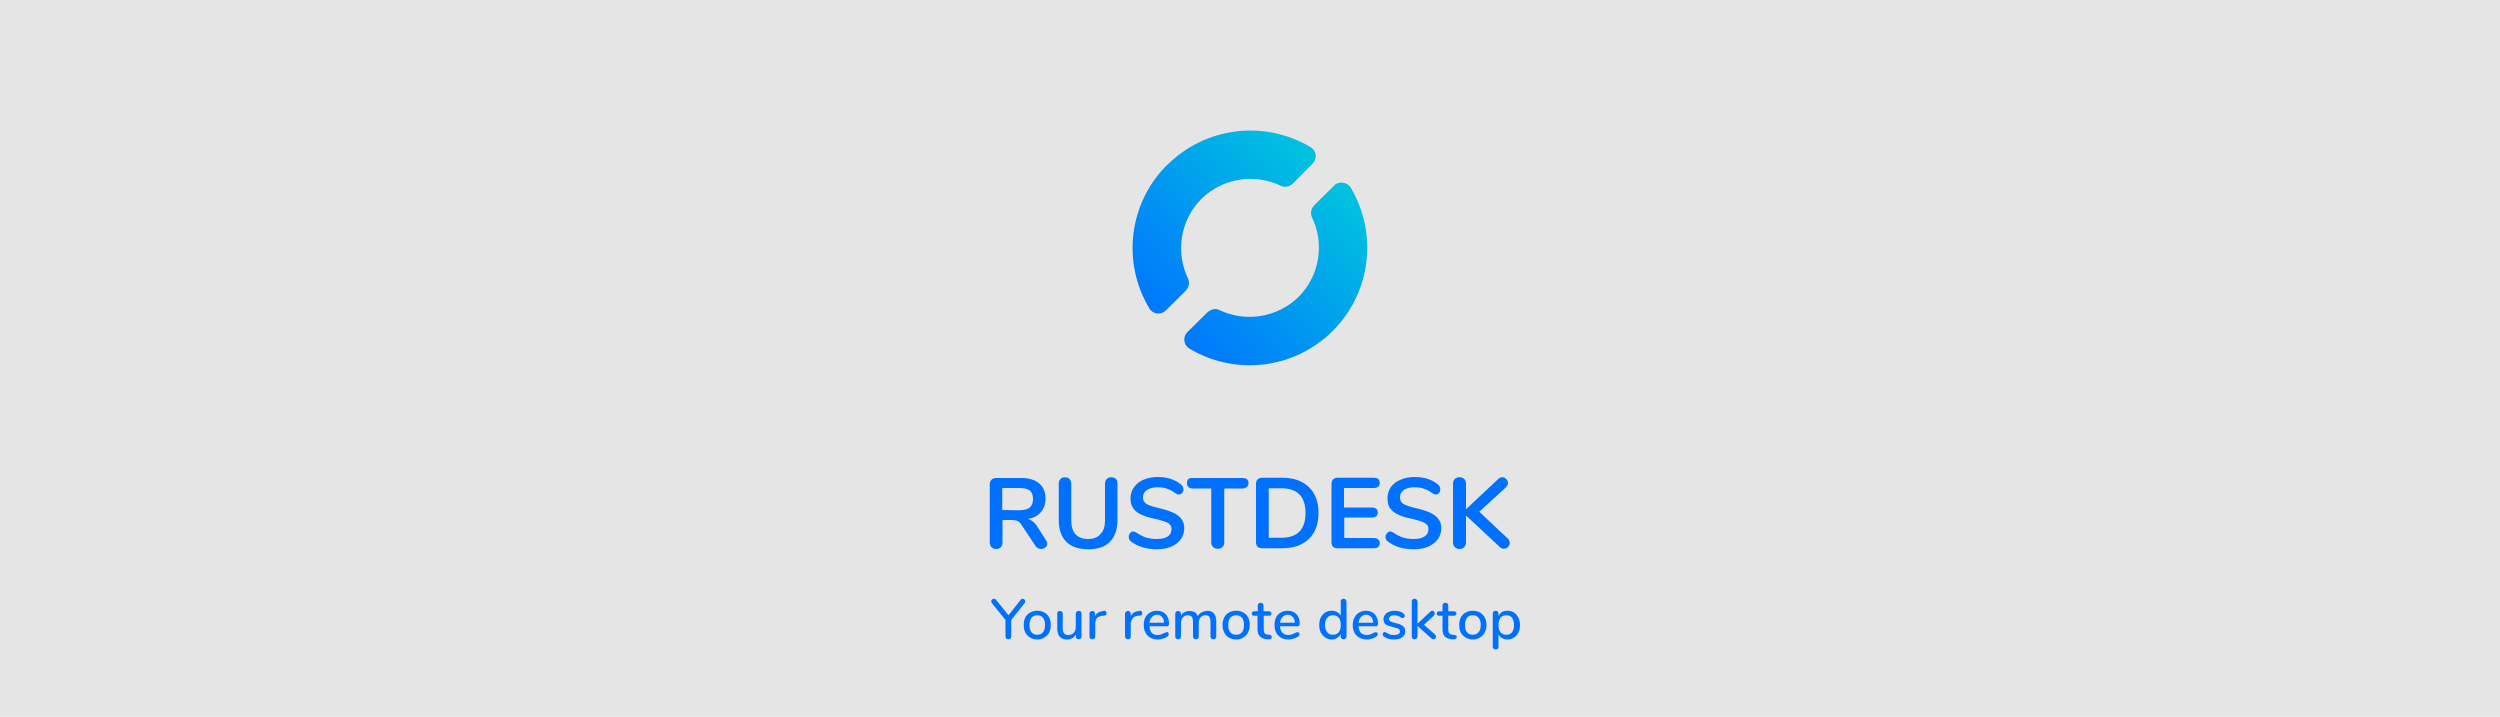
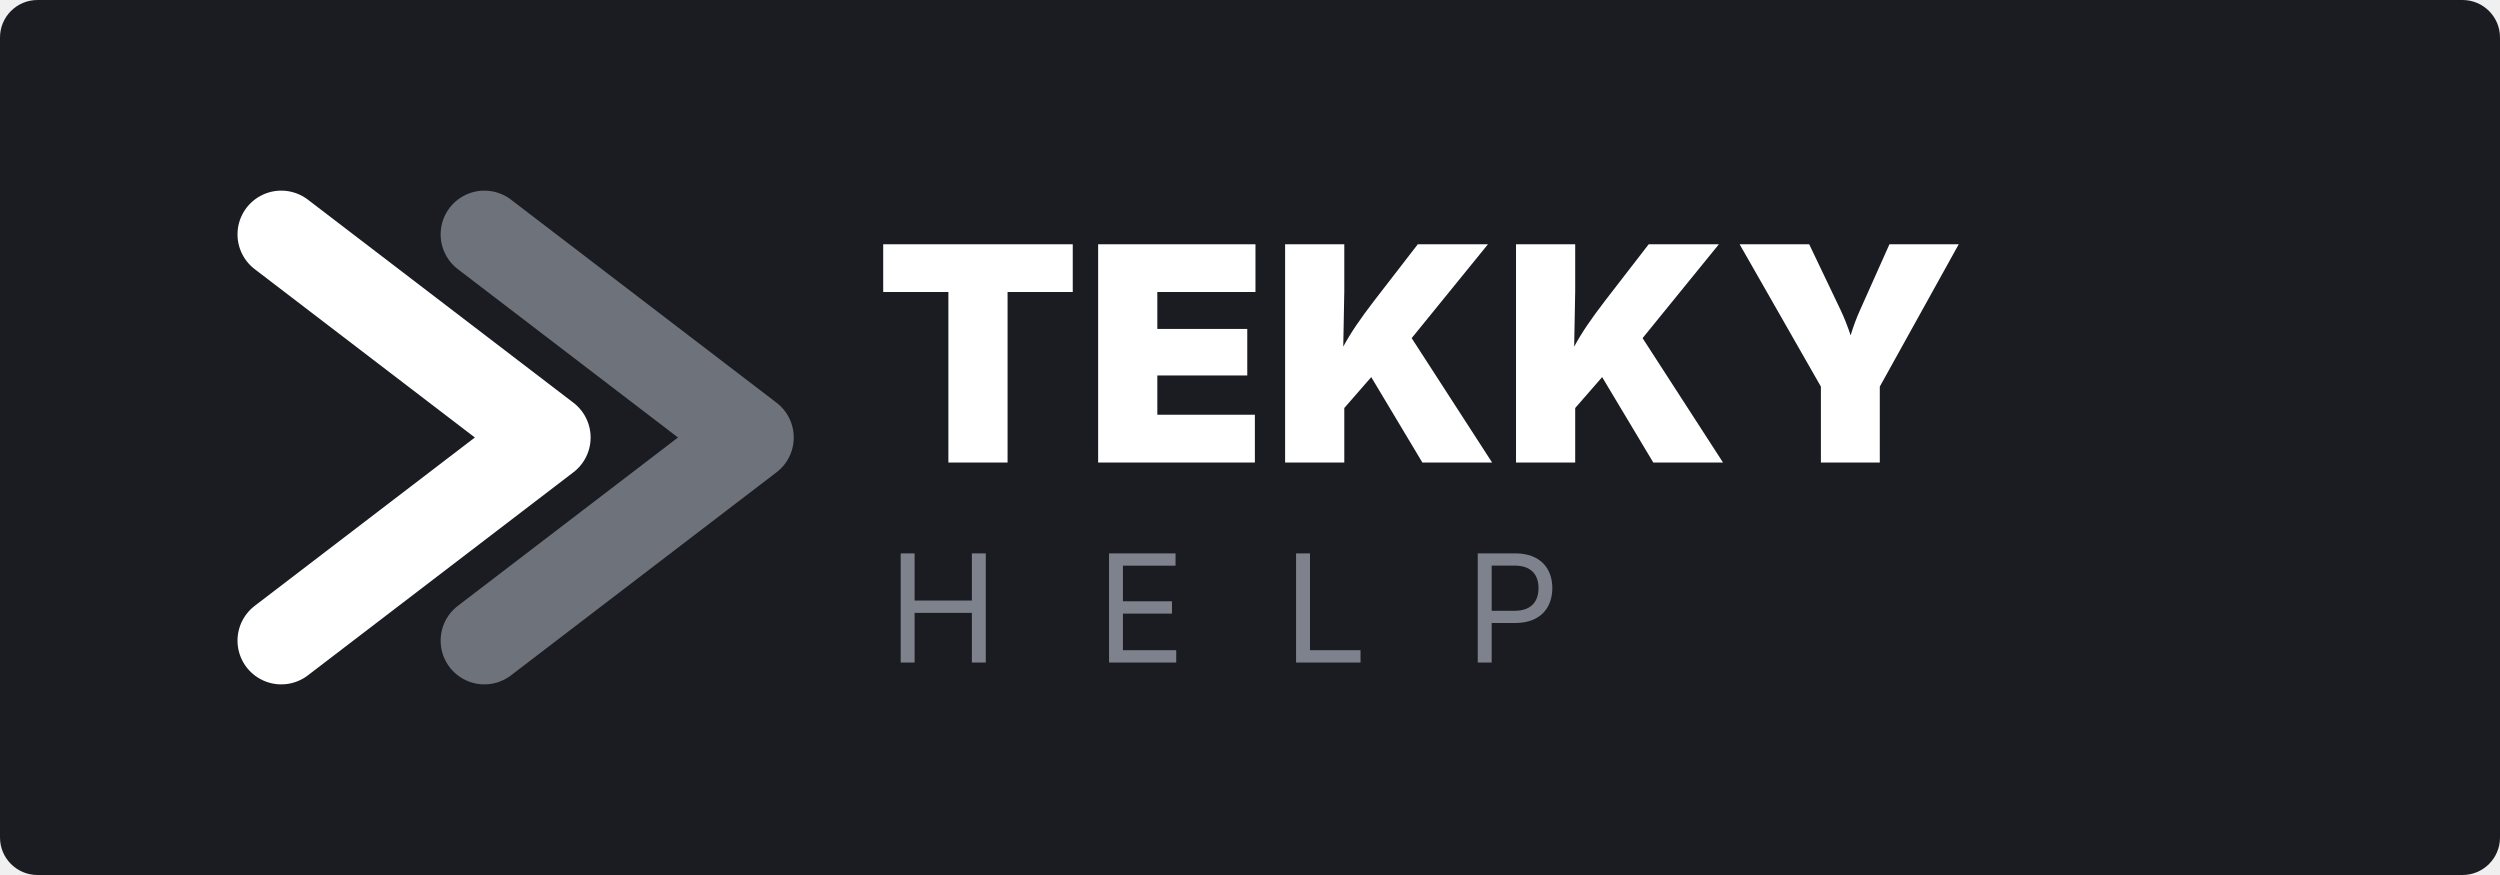
- <svg xmlns="http://www.w3.org/2000/svg" xmlns:xlink="http://www.w3.org/1999/xlink" xml:space="preserve" width="1000" height="286.6" style="clip-rule:evenodd;fill-rule:evenodd;stroke-linejoin:round;stroke-miterlimit:1.414">
-   <path d="M0 0h1000v286.6H0z" style="opacity:1;fill:#e5e5e5;fill-opacity:1;fill-rule:evenodd;stroke:none;stroke-width:.143px;stroke-linecap:butt;stroke-linejoin:miter;stroke-miterlimit:4;stroke-dasharray:none;stroke-dashoffset:0;stroke-opacity:1;marker:none" />
-   <defs>
-     <linearGradient xlink:href="#a" id="c" x1=".1" x2=".8" y1=".9" y2=".2" gradientTransform="matrix(94.00173 0 0 93.99768 453 52.2)" gradientUnits="userSpaceOnUse" />
-     <linearGradient id="a" x1=".1" x2=".8" y1=".9" y2=".2" gradientTransform="matrix(26.301 0 0 26.331 90.7 911.8)" gradientUnits="userSpaceOnUse">
-       <stop offset="0" stop-color="#004ba6" style="stop-color:#0071ff;stop-opacity:1" />
-       <stop offset="1" stop-color="#00bfe1" style="stop-color:#00bfe1;stop-opacity:1" />
-     </linearGradient>
-     <path id="b" d="M412.8 154.2h247V204h-247z" />
-   </defs>
-   <g style="clip-rule:evenodd;fill-rule:evenodd;stroke-linejoin:round;stroke-miterlimit:1.414">
-     <g style="font-size:40px;line-height:1.25;white-space:pre;shape-inside:url(#b);fill:#0071ff" transform="translate(-20 28.7)">
-       <path d="M438.4 187.4q.5.7.5 1.4 0 .9-.8 1.5-.7.6-1.7.6-.6 0-1.2-.3t-1-.9l-5.3-8q-.8-1.4-1.7-1.9-1-.5-2.4-.5H421v9q0 1.2-.7 1.9-.6.7-1.8.7-1.2 0-1.9-.7t-.7-2V165q0-1.2.7-1.8.7-.7 1.8-.7h10q4.8 0 7.3 2.2 2.5 2.1 2.5 6.1 0 3.3-1.9 5.4-1.8 2.1-5.2 2.7 1.2.3 2 1 1 .7 1.8 2zm-10.8-12q3 0 4.3-1.1 1.3-1.2 1.3-3.4 0-2.4-1.3-3.4-1.4-1-4.3-1h-6.7v8.8zm27.7 15.6q-5.8 0-8.8-3-3-3-3-8.8v-14.4q0-1.2.7-1.9.6-.7 1.8-.7 1.2 0 1.8.7.7.7.7 1.9v14.7q0 3.6 1.7 5.5 1.8 1.9 5 1.9 3.4 0 5-2 1.8-1.8 1.8-5.4v-14.7q0-1.2.7-1.9t1.8-.7q1.2 0 1.9.7.6.7.6 1.9v14.4q0 5.7-3 8.8-3 3-8.7 3zm27.4 0q-3 0-5.8-.8-2.7-.9-4.5-2.3-.9-.6-.9-1.9 0-.8.5-1.4.5-.7 1.2-.7t1.6.6q1.8 1.2 3.6 1.8 2 .6 4.2.6 3 0 4.5-1t1.5-3q0-1.6-1.4-2.4-1.5-.8-4.9-1.6-3.5-.7-5.7-1.7t-3.3-2.6q-1.1-1.5-1.1-4 0-2.4 1.4-4.4 1.4-2 3.8-3 2.6-1.1 5.7-1.1 5.7 0 9.3 3 .5.4.7.9.3.4.3 1 0 .9-.6 1.5-.4.6-1.1.6l-.8-.1-.9-.5q-1.6-1.2-3.2-1.7-1.5-.6-3.7-.6-2.7 0-4.3 1.1-1.6 1-1.6 3 0 1.7 1.4 2.6 1.4.8 4.8 1.6 3.5.8 5.7 1.8 2.3 1 3.4 2.5 1.2 1.5 1.2 3.8 0 2.5-1.4 4.4-1.3 1.9-3.9 3-2.4 1-5.7 1zm24.4-.2q-1.2 0-1.9-.7t-.7-1.8v-21.6h-7.3q-2.4 0-2.4-2.2t2.4-2H517q2.4 0 2.4 2t-2.4 2.2h-7.3v21.6q0 1.1-.7 1.8t-1.9.7zm17.8-.2q-1.2 0-1.9-.6-.6-.7-.6-1.8v-23.3q0-1.2.6-1.8.7-.7 1.9-.7h8q6.8 0 10.6 3.7 3.9 3.7 3.9 10.4t-3.9 10.4q-3.8 3.7-10.7 3.7zm7.6-4.2q9.7 0 9.7-9.9t-9.7-9.9h-5v19.8zm22.5 4.2q-1.1 0-1.8-.6-.6-.7-.6-1.8v-23.3q0-1.2.6-1.8.7-.7 1.8-.7h14.5q1.1 0 1.8.5.6.6.6 1.5 0 1-.6 1.6-.7.5-1.8.5h-11.9v7.8h11q1.2 0 1.9.5.6.5.6 1.5t-.6 1.5-1.8.5h-11v8.2h11.8q1.1 0 1.8.6.6.5.6 1.5t-.6 1.5-1.8.5zm30.5.4q-3.1 0-5.9-.8-2.7-.9-4.4-2.3-1-.6-1-1.9 0-.8.6-1.4.5-.7 1.2-.7t1.6.6q1.7 1.2 3.6 1.8 1.9.6 4.2.6 2.9 0 4.4-1 1.6-1 1.6-3 0-1.6-1.5-2.4-1.4-.8-4.8-1.6-3.5-.7-5.7-1.7t-3.4-2.6q-1-1.5-1-4 0-2.4 1.3-4.4 1.4-2 3.9-3 2.5-1.1 5.6-1.1 5.8 0 9.4 3 .5.4.7.9.2.4.2 1 0 .9-.5 1.5t-1.2.6l-.7-.1-.9-.5q-1.6-1.2-3.2-1.7-1.5-.6-3.8-.6-2.7 0-4.3 1.1-1.5 1-1.5 3 0 1.7 1.4 2.6 1.4.8 4.7 1.6 3.6.8 5.8 1.8 2.2 1 3.4 2.5 1.2 1.5 1.2 3.8 0 2.5-1.4 4.4-1.4 1.9-3.9 3-2.5 1-5.7 1zm37.6-4.3q.8.8.8 1.8 0 .9-.7 1.6-.7.7-1.6.7-1 0-1.9-.9l-13.3-12.4v10.8q0 1.1-.7 1.8-.7.8-1.9.8t-1.9-.8q-.7-.7-.7-1.8v-23.5q0-1.2.7-1.9t1.9-.7q1.2 0 1.9.7t.7 1.9V175l12.9-12.1q.7-.7 1.6-.7 1 0 1.6.7.7.7.7 1.6t-.8 1.7l-10.7 9.8z" aria-label="RUSTDESK" style="font-weight:700;font-family:Nunito;-inkscape-font-specification:&quot;Nunito Bold&quot;" />
-     </g>
-     <g style="font-size:22.667px;line-height:1.25;fill:#0071ff">
-       <path d="M390.8 212.4q.3-.4.7-.4.5 0 .8.3.3.4.3.8t-.3.7l-5.3 6.7v6.5q0 .6-.4 1-.3.2-.8.2t-.8-.3q-.3-.3-.3-.9v-6.5l-5.4-6.7q-.3-.3-.3-.7 0-.5.3-.8.4-.3.8-.3.5 0 .8.4l5 6.2zm6.6 15.9q-1.6 0-2.9-.8-1.2-.7-1.9-2-.6-1.3-.6-3t.6-3q.7-1.3 2-2 1.2-.7 2.8-.7t2.8.7q1.3.7 2 2 .6 1.3.6 3t-.6 3q-.7 1.3-2 2-1.2.8-2.8.8zm0-1.9q1.5 0 2.3-1 .8-1 .8-2.9t-.8-2.9q-.8-1-2.3-1t-2.3 1q-.8 1-.8 3 0 1.8.8 2.8.8 1 2.3 1zm16.5-9.6q.6 0 .9.3.3.3.3.8v9.2q0 .5-.3.8-.4.3-.9.3t-.8-.3q-.2-.3-.2-.7v-.9q-.6 1-1.5 1.5-1 .5-2 .5-4 0-4-4.5V218q0-.5.2-.8.3-.3.9-.3.5 0 .8.3.3.3.3.8v5.9q0 1.3.6 2 .5.6 1.6.6 1.4 0 2.2-.9.8-.8.8-2.3V218q0-.5.3-.8.3-.3.8-.3zm10.2 0q1 0 1 1 0 .4-.2.7-.2.2-.9.3h-.6q-1.5.2-2.2 1-.6 1-.6 2.1v5.2q0 .6-.4.8-.3.3-.8.3t-.8-.3q-.3-.2-.3-.8V218q0-.5.3-.8.3-.3.8-.3t.8.3q.3.3.3.8v1q.4-1 1.3-1.5t2-.6zm14.3 0q1 0 1 1 0 .4-.2.7l-.9.3h-.7q-1.4.2-2 1-.8 1-.8 2.1v5.2q0 .6-.3.8-.3.3-.8.3t-.8-.3q-.4-.2-.4-.8V218q0-.5.4-.8.3-.3.8-.3t.8.3q.3.3.3.8v1q.4-1 1.3-1.5.8-.5 2-.6zm10.9 8.5q.3 0 .5.3.2.2.2.6 0 .6-.8 1.1-.8.5-1.8.7-.9.3-1.7.3-2.7 0-4.2-1.6-1.5-1.5-1.5-4.2 0-1.7.6-3 .7-1.3 2-2 1.1-.7 2.7-.7 2.2 0 3.5 1.4 1.3 1.4 1.3 3.8 0 1-.8 1h-7q.2 3.5 3.3 3.5.9 0 1.5-.3l1.3-.6.4-.1.5-.2zm-4-6.9q-1.3 0-2 .9-.9.8-1 2.3h5.8q0-1.5-.8-2.3-.7-.9-2-.9zm20-1.6q3.7 0 3.7 4.4v6q0 .4-.3.7-.3.3-.8.3t-.9-.3q-.3-.3-.3-.8v-5.9q0-1.3-.5-2-.5-.6-1.5-.6-1.3 0-2 .9-.7.8-.7 2.3v5.3q0 .5-.3.8-.4.3-.9.3t-.8-.3q-.3-.3-.3-.8v-5.9q0-1.3-.5-2-.5-.6-1.6-.6-1.2 0-2 .9-.7.8-.7 2.3v5.3q0 .5-.3.8-.3.3-.8.3t-.9-.3q-.3-.3-.3-.8V218q0-.5.3-.8.4-.3.9-.3.4 0 .7.3.4.3.4.8v.8q.5-1 1.3-1.4 1-.5 2-.5 1.3 0 2.2.5.8.5 1.2 1.6.5-1 1.5-1.5 1-.6 2.2-.6zm11.7 11.5q-1.7 0-3-.8-1.2-.7-1.8-2-.7-1.3-.7-3t.7-3q.6-1.3 1.9-2 1.2-.7 2.9-.7t2.8.7q1.3.7 2 2 .6 1.3.6 3t-.7 3q-.6 1.3-1.9 2-1.2.8-2.8.8zm0-1.9q1.5 0 2.3-1 .8-1 .8-2.9t-.8-2.9q-.9-1-2.3-1t-2.4 1q-.8 1-.8 3 0 1.8.8 2.8.8 1 2.4 1zm13.3 0q.5.1.7.3.2.2.2.6 0 .5-.3.7-.4.3-1 .2h-.7q-1.8-.2-2.7-1.1-1-1-1-3v-5.3h-1.3q-1 0-1-.9 0-.4.3-.6.3-.3.7-.3h1.4v-2.3q0-.5.3-.8.3-.3.8-.3t.9.3q.3.3.3.8v2.3h2.2q.5 0 .7.3.3.2.3.6 0 .4-.3.7-.2.2-.7.2H488v5.5q0 1 .4 1.6.5.4 1.4.5zm11.2-1q.4 0 .6.2.2.2.2.6 0 .6-.8 1.1-.8.5-1.8.7-1 .3-1.8.3-2.6 0-4.1-1.6-1.5-1.5-1.5-4.2 0-1.7.6-3 .7-1.3 1.9-2t2.8-.7q2.2 0 3.5 1.4 1.3 1.4 1.3 3.8 0 1-.9 1h-7q.3 3.5 3.4 3.5.9 0 1.5-.3l1.3-.6.3-.1.5-.2zm-3.9-7q-1.3 0-2.1.9-.8.8-1 2.3h5.9q0-1.5-.8-2.3-.7-.9-2-.9zm22.3-6.4q.5 0 .8.3.4.3.4.8v14q0 .5-.4.8-.3.3-.8.3t-.8-.3q-.3-.3-.3-.8v-1q-.5 1-1.5 1.6-1 .6-2.2.6-1.4 0-2.5-.8-1.1-.7-1.8-2-.6-1.3-.6-3 0-1.8.6-3 .7-1.3 1.8-2 1-.7 2.5-.7 1.3 0 2.2.5 1 .5 1.5 1.5V213q0-.4.3-.7.3-.3.8-.3zm-4.2 14.4q1.5 0 2.3-1 .8-1 .8-2.9t-.8-2.9q-.8-1-2.3-1t-2.3 1q-.9 1-.9 2.9 0 1.8.9 2.9.8 1 2.3 1zm17.2-1q.3 0 .5.2t.2.6q0 .6-.8 1.1-.8.5-1.7.7-1 .3-1.8.3-2.6 0-4.2-1.6-1.5-1.5-1.5-4.2 0-1.7.7-3t1.9-2q1.2-.7 2.7-.7 2.2 0 3.5 1.4 1.3 1.4 1.3 3.8 0 1-.8 1h-7q.2 3.5 3.4 3.5.8 0 1.4-.3.7-.2 1.3-.6l.4-.1.5-.2zm-4-7q-1.2 0-2 .9-.8.8-1 2.3h5.9q-.1-1.5-.8-2.3-.7-.9-2-.9zm11.2 9.9q-2.3 0-3.8-1-.4-.2-.6-.5l-.1-.6q0-.4.2-.6.2-.3.5-.3t1 .4l1.2.6q.7.2 1.7.2t1.7-.4q.6-.4.6-1 0-.5-.3-.8-.2-.3-.8-.5l-1.7-.5q-2-.4-3-1.1-.8-.8-.8-2 0-1 .6-1.8t1.6-1.2q1-.4 2.2-.4 1 0 1.8.2.9.2 1.5.7.8.5.8 1.1 0 .4-.3.7-.2.2-.5.2h-.4q-.2 0-.5-.4l-1.2-.5q-.5-.2-1.3-.2-1 0-1.5.4-.6.4-.6 1 0 .7.5 1 .6.4 2 .7 1.6.3 2.4.8.9.4 1.2 1 .4.6.4 1.5 0 1.5-1.2 2.4-1.2.9-3.3.9zm16.4-2q.4.3.4.8t-.3.8q-.3.3-.7.3-.5 0-.8-.3l-5.6-5v4.2q0 .5-.4.8-.3.3-.8.3t-.8-.3q-.3-.3-.3-.8v-14q0-.5.3-.8.3-.3.8-.3t.8.3q.4.3.4.8v8.9l5.1-4.8q.4-.4.8-.4t.7.3q.3.4.3.8t-.3.8l-4 3.7zm7.7.2q.5 0 .7.2.3.2.3.6 0 .5-.4.7-.3.3-1 .2h-.6q-1.9-.2-2.8-1.1-.9-1-.9-3v-5.3h-1.3q-1 0-1-.9 0-.4.2-.6.3-.3.8-.3h1.3v-2.3q0-.5.3-.8.3-.3.9-.3.5 0 .8.3.3.3.3.8v2.3h2.3q.4 0 .7.3.3.2.3.6 0 .4-.3.7-.3.2-.7.2h-2.3v5.5q0 1 .4 1.6.5.4 1.4.5zm7.4 1.8q-1.6 0-2.8-.8-1.3-.7-2-2-.6-1.3-.6-3t.6-3q.7-1.3 2-2 1.2-.7 2.8-.7t2.9.7q1.2.7 1.9 2t.7 3q0 1.7-.7 3t-2 2q-1.1.8-2.8.8zm0-1.9q1.5 0 2.3-1 .9-1 .9-2.9t-.9-2.9q-.8-1-2.3-1t-2.3 1q-.8 1-.8 3 0 1.8.8 2.8.8 1 2.3 1zm14-9.6q1.4 0 2.5.7t1.7 2q.7 1.3.7 3 0 1.8-.6 3t-1.8 2q-1.1.8-2.6.8-1.2 0-2.2-.6-.9-.5-1.4-1.5v5q0 .5-.3.8-.3.3-.8.3t-.9-.3q-.3-.3-.3-.8v-13.3q0-.5.3-.8.3-.3.9-.3.5 0 .8.3.3.3.3.8v1q.5-1 1.4-1.6 1-.5 2.2-.5zm-.6 9.6q1.5 0 2.3-1 .8-1 .8-2.8 0-2-.8-3t-2.3-1q-1.5 0-2.3 1-.8 1-.8 3 0 1.8.8 2.8.8 1 2.3 1z" aria-label="Your remote desktop" style="font-weight:600;font-family:Nunito;-inkscape-font-specification:&quot;Nunito Semi-Bold&quot;" transform="translate(17.5 27.5)" />
-     </g>
+ <svg xmlns="http://www.w3.org/2000/svg" viewBox="0 0 800 280" width="800" height="280">
+   <rect width="100%" height="100%" fill="#1a1c22" rx="12" />
+   <g transform="translate(30, 0)">
+     <path d="M 60 75 L 145 140 L 60 205" fill="none" stroke="#FFFFFF" stroke-width="28" stroke-linecap="round" stroke-linejoin="round" />
+     <path d="M 125 75 L 210 140 L 125 205" fill="none" stroke="#6E727A" stroke-width="28" stroke-linecap="round" stroke-linejoin="round" />
+     <text x="250" y="148" fill="#FFFFFF" font-family="'Montserrat', 'Inter', 'Segoe UI', 'Arial Black', sans-serif" font-weight="900" font-size="96px" letter-spacing="1px">TEKKY</text>
+     <text x="254" y="212" fill="#7E828C" font-family="'Montserrat', 'Inter', 'Segoe UI', sans-serif" font-weight="400" font-size="48px" letter-spacing="31px">HELP</text>
  </g>
-   <path fill="url(#b)" d="m533.7 74.2-7.7 7.6c-1.4 1.3-2 3.2-1.3 4.9a28 28 0 0 1-5.2 32 28.1 28.1 0 0 1-32 5.2c-1.7-.7-3.5 0-4.7 1.2l-7.9 7.8a4.2 4.2 0 0 0 .8 6.5 47 47 0 0 0 64.6-64.3 4.2 4.2 0 0 0-3-2 4.2 4.2 0 0 0-3.6 1zM467 65.8a46.9 46.9 0 0 0-7.3 57.5 4.2 4.2 0 0 0 6.6.9l7.7-7.6c1.4-1.3 2-3.2 1.3-5a28 28 0 0 1 5.2-32 28.1 28.1 0 0 1 32-5.2c1.6.7 3.5.1 4.7-1l7.9-8a4.2 4.2 0 0 0-.8-6.5 47 47 0 0 0-57.4 7.1z" style="isolation:isolate;fill:url(#c);stroke-width:.988" />
</svg>
